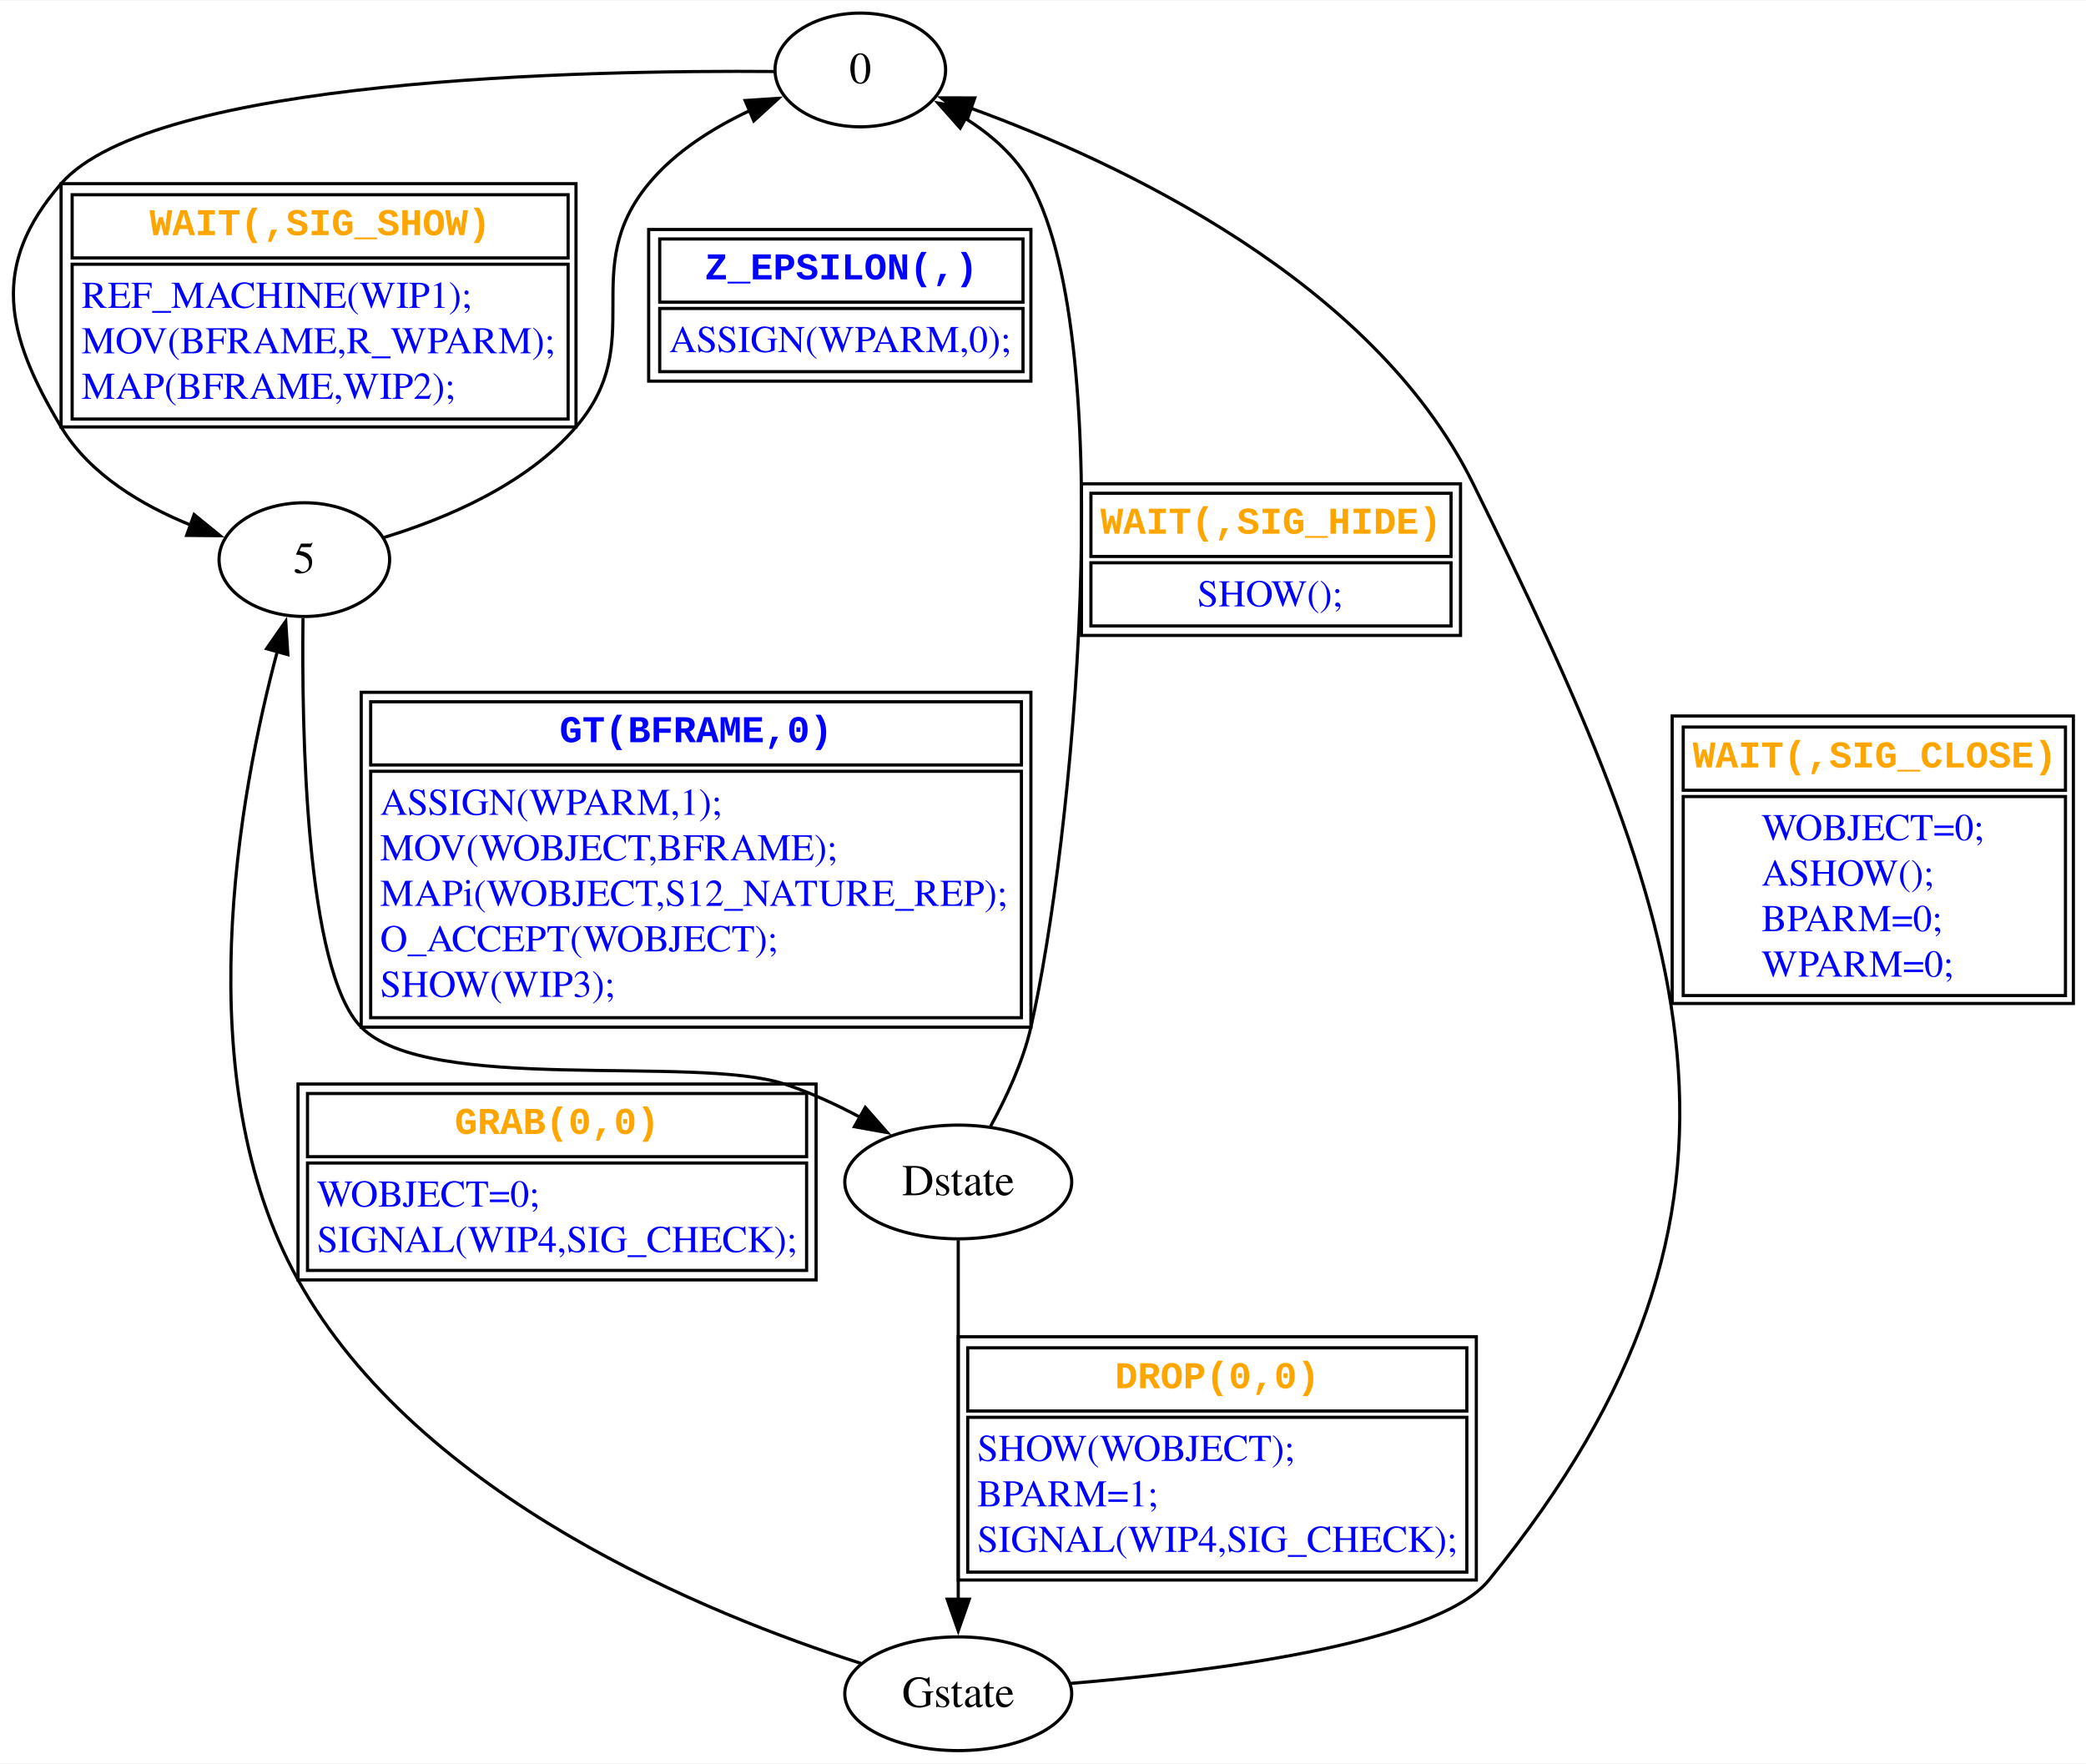
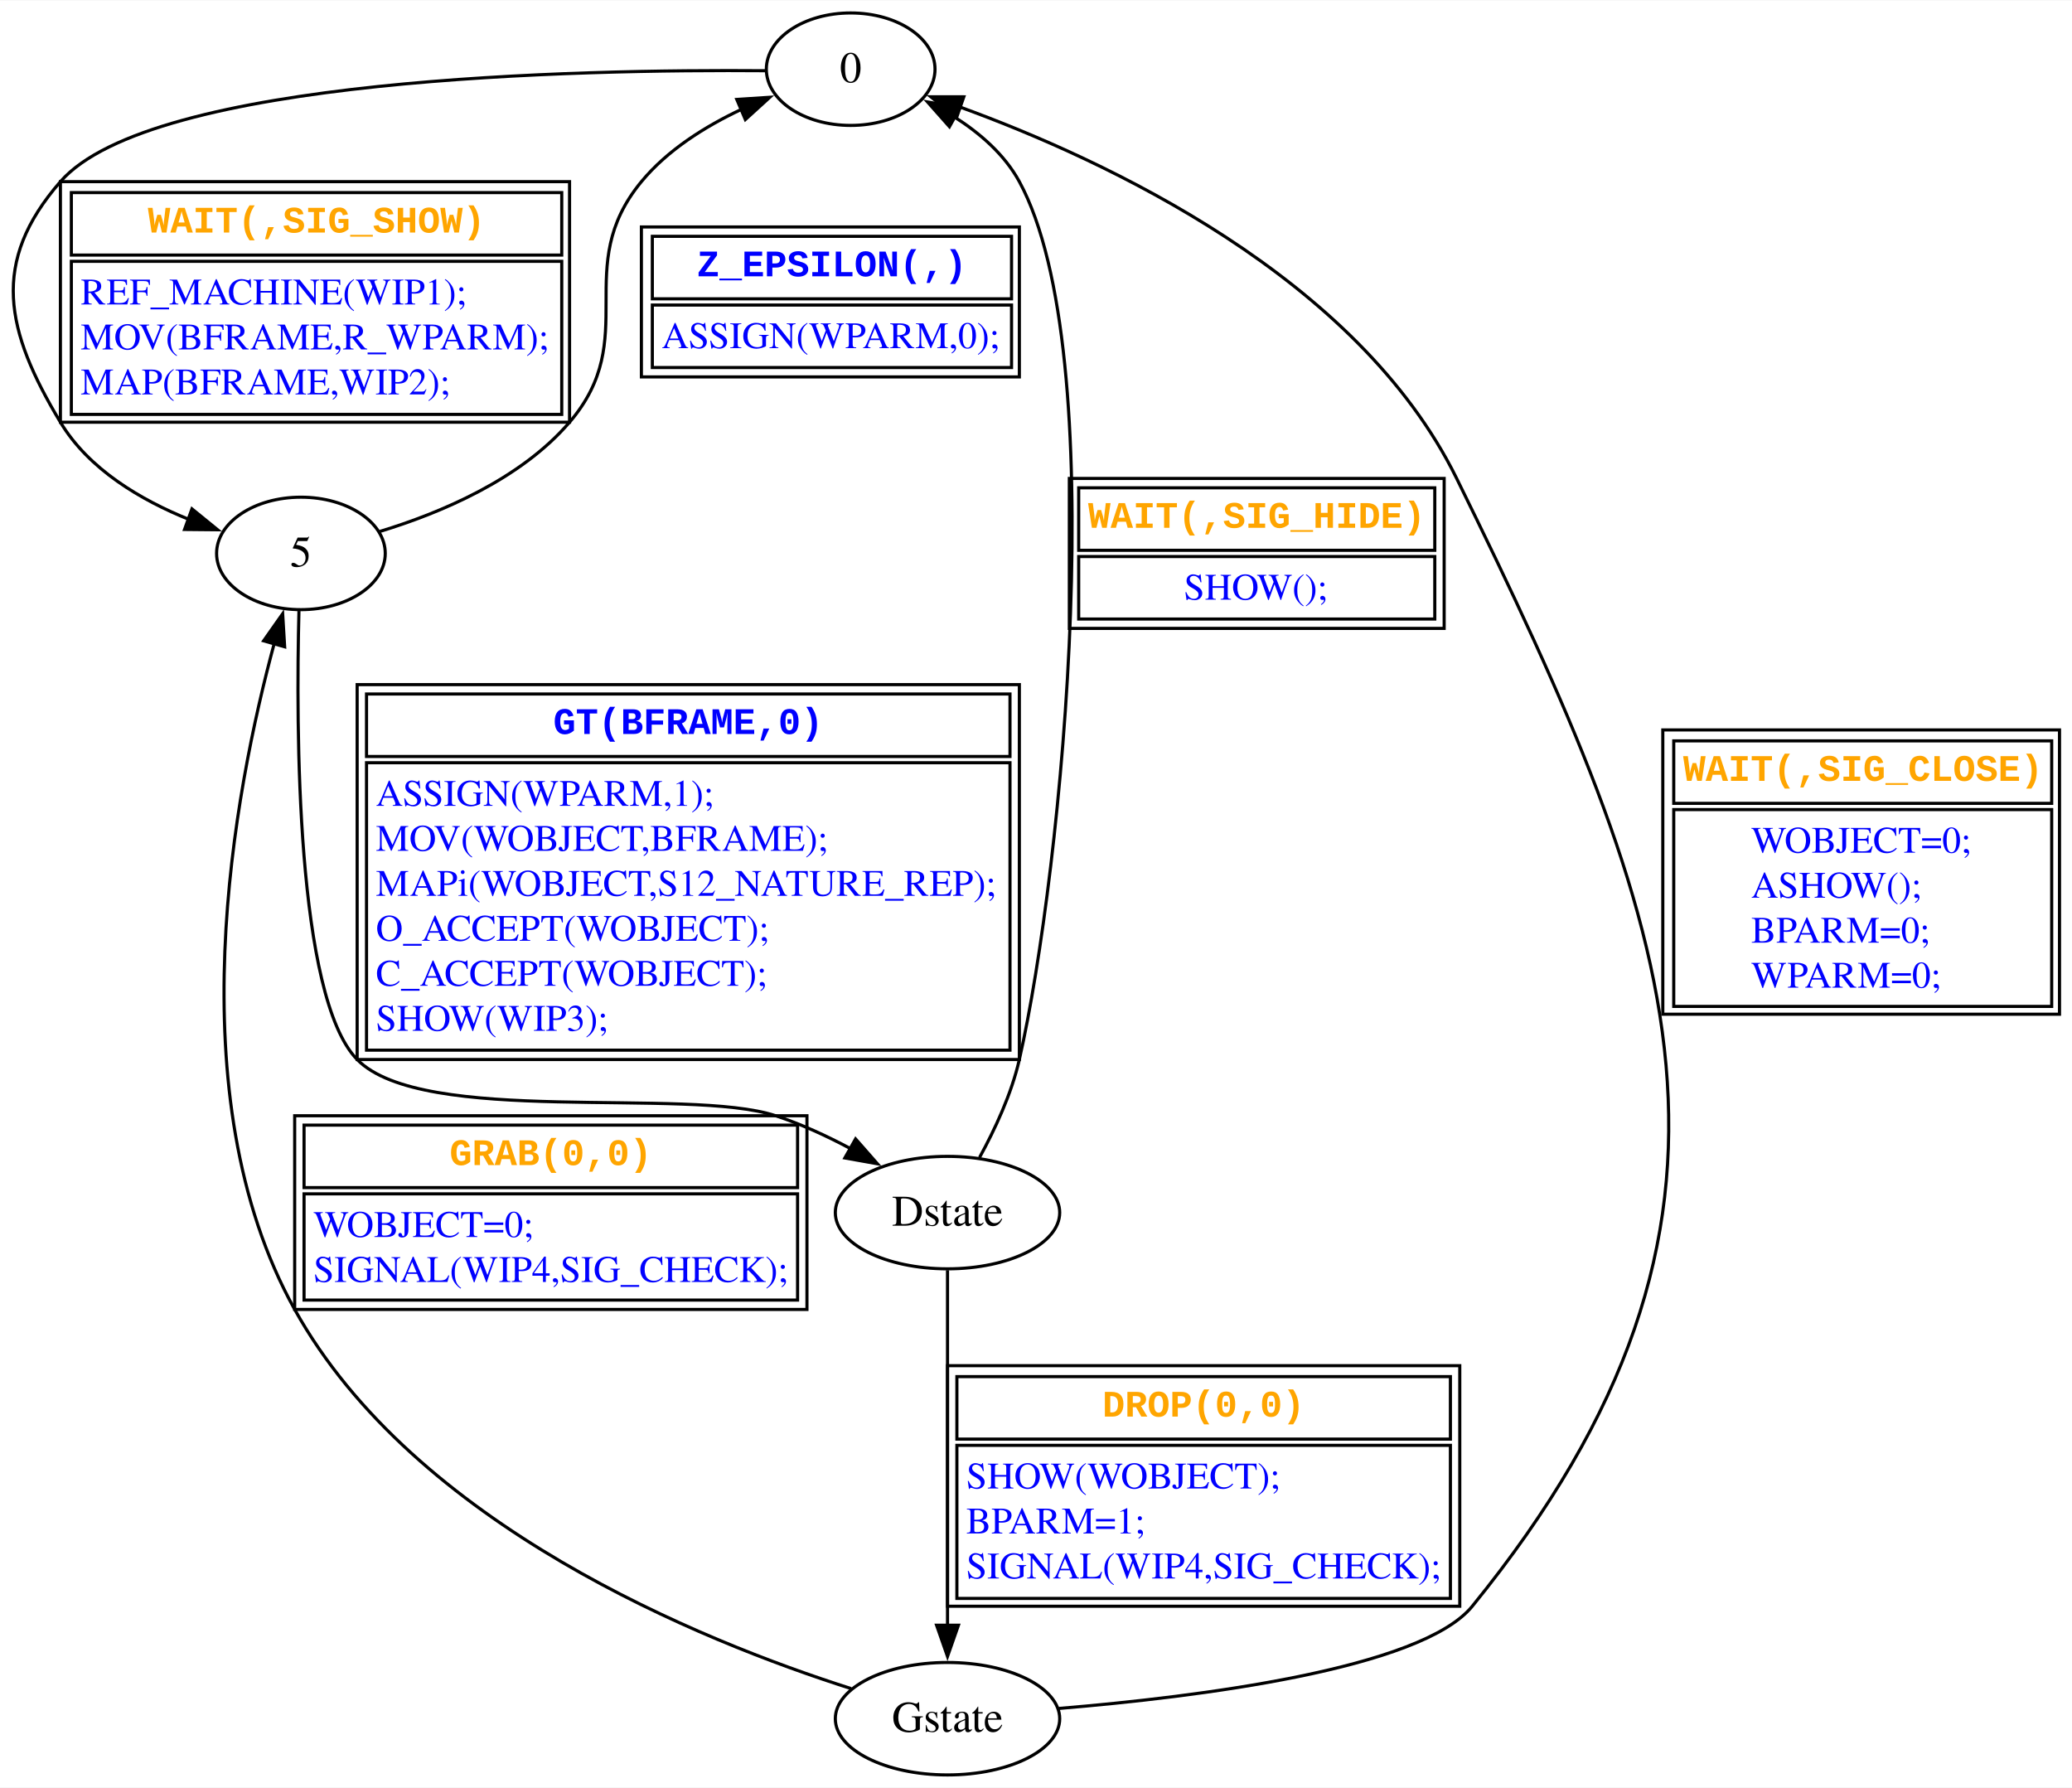
- <svg xmlns="http://www.w3.org/2000/svg" width="660pt" height="558pt" viewBox="0.00 0.00 660.34 558.00">
-   <g id="graph0" class="graph" transform="scale(1 1) rotate(0) translate(4 554)">
-     <polygon fill="white" stroke="none" points="-4,4 -4,-554 656.34,-554 656.34,4 -4,4" />
+ <svg xmlns="http://www.w3.org/2000/svg" width="663pt" height="572pt" viewBox="0.00 0.00 663.34 572.00">
+   <g id="graph0" class="graph" transform="scale(1 1) rotate(0) translate(4 568)">
+     <polygon fill="white" stroke="none" points="-4,4 -4,-568 659.34,-568 659.34,4 -4,4" />
    <g id="node1" class="node">
-       <ellipse fill="none" stroke="black" cx="268.34" cy="-532" rx="27" ry="18" />
-       <text text-anchor="middle" x="268.34" y="-527.8" font-family="Times,serif" font-size="14.00">0</text>
+       <ellipse fill="none" stroke="black" cx="268.34" cy="-546" rx="27" ry="18" />
+       <text text-anchor="middle" x="268.34" y="-541.8" font-family="Times,serif" font-size="14.00">0</text>
    </g>
    <g id="node2" class="node">
-       <ellipse fill="none" stroke="black" cx="92.34" cy="-377" rx="27" ry="18" />
-       <text text-anchor="middle" x="92.34" y="-372.8" font-family="Times,serif" font-size="14.00">5</text>
+       <ellipse fill="none" stroke="black" cx="92.34" cy="-391" rx="27" ry="18" />
+       <text text-anchor="middle" x="92.34" y="-386.8" font-family="Times,serif" font-size="14.00">5</text>
    </g>
    <g id="edge1" class="edge">
-       <path fill="none" stroke="black" d="M241.05,-531.51C181.81,-531.98 44.39,-529.35 15.34,-496 -7.14,-470.2 -2.28,-448.34 15.34,-419 24.4,-403.91 41.1,-394.08 56.63,-387.83" />
-       <polygon fill="black" stroke="black" points="57.45,-391.26 65.67,-384.57 55.08,-384.67 57.45,-391.26" />
-       <polygon fill="none" stroke="black" points="18.84,-472.5 18.84,-492.5 175.84,-492.5 175.84,-472.5 18.84,-472.5" />
-       <text text-anchor="start" x="43.33" y="-479.7" font-family="Courier New" font-weight="bold" font-size="12.00" fill="orange">WAIT(,SIG_SHOW)</text>
-       <polygon fill="none" stroke="black" points="18.84,-421.5 18.84,-470.5 175.84,-470.5 175.84,-421.5 18.84,-421.5" />
-       <text text-anchor="start" x="21.84" y="-456.7" font-family="Times,serif" font-size="12.00" fill="blue">REF_MACHINE(WIP1);</text>
-       <text text-anchor="start" x="21.84" y="-442.3" font-family="Times,serif" font-size="12.00" fill="blue">MOV(BFRAME,R_WPARM);</text>
-       <text text-anchor="start" x="21.84" y="-427.9" font-family="Times,serif" font-size="12.00" fill="blue">MAP(BFRAME,WIP2);</text>
-       <polygon fill="none" stroke="black" points="15.34,-419 15.34,-496 178.34,-496 178.34,-419 15.34,-419" />
+       <path fill="none" stroke="black" d="M241.05,-545.51C181.81,-545.98 44.39,-543.35 15.34,-510 -7.14,-484.2 -2.28,-462.34 15.34,-433 24.4,-417.91 41.1,-408.08 56.63,-401.83" />
+       <polygon fill="black" stroke="black" points="57.45,-405.26 65.67,-398.57 55.08,-398.67 57.45,-405.26" />
+       <polygon fill="none" stroke="black" points="18.84,-486.5 18.84,-506.5 175.84,-506.5 175.84,-486.5 18.84,-486.5" />
+       <text text-anchor="start" x="43.33" y="-493.7" font-family="Courier New" font-weight="bold" font-size="12.00" fill="orange">WAIT(,SIG_SHOW)</text>
+       <polygon fill="none" stroke="black" points="18.84,-435.5 18.84,-484.5 175.84,-484.5 175.84,-435.5 18.84,-435.5" />
+       <text text-anchor="start" x="21.84" y="-470.7" font-family="Times,serif" font-size="12.00" fill="blue">REF_MACHINE(WIP1);</text>
+       <text text-anchor="start" x="21.84" y="-456.3" font-family="Times,serif" font-size="12.00" fill="blue">MOV(BFRAME,R_WPARM);</text>
+       <text text-anchor="start" x="21.84" y="-441.9" font-family="Times,serif" font-size="12.00" fill="blue">MAP(BFRAME,WIP2);</text>
+       <polygon fill="none" stroke="black" points="15.34,-433 15.34,-510 178.34,-510 178.34,-433 15.34,-433" />
    </g>
    <g id="edge3" class="edge">
-       <path fill="none" stroke="black" d="M117.63,-384.04C136.87,-389.9 162.63,-400.66 178.34,-419 201.57,-446.13 178.61,-468.45 201.34,-496 209.72,-506.15 221.81,-513.72 233.43,-519.17" />
-       <polygon fill="black" stroke="black" points="231.88,-522.32 242.45,-523.01 234.62,-515.88 231.88,-522.32" />
-       <polygon fill="none" stroke="black" points="204.84,-458.5 204.84,-478.5 319.84,-478.5 319.84,-458.5 204.84,-458.5" />
-       <text text-anchor="start" x="219.13" y="-465.7" font-family="Courier New" font-weight="bold" font-size="12.00" fill="blue">Z_EPSILON(,)</text>
-       <polygon fill="none" stroke="black" points="204.84,-436.5 204.84,-456.5 319.84,-456.5 319.84,-436.5 204.84,-436.5" />
-       <text text-anchor="start" x="207.84" y="-442.7" font-family="Times,serif" font-size="12.00" fill="blue">ASSIGN(WPARM,0);</text>
-       <polygon fill="none" stroke="black" points="201.34,-433.5 201.34,-481.5 322.34,-481.5 322.34,-433.5 201.34,-433.5" />
+       <path fill="none" stroke="black" d="M117.63,-398.04C136.87,-403.9 162.63,-414.66 178.34,-433 201.57,-460.13 178.61,-482.45 201.34,-510 209.72,-520.15 221.81,-527.72 233.43,-533.17" />
+       <polygon fill="black" stroke="black" points="231.88,-536.32 242.45,-537.01 234.62,-529.88 231.88,-536.32" />
+       <polygon fill="none" stroke="black" points="204.84,-472.5 204.84,-492.5 319.84,-492.5 319.84,-472.5 204.84,-472.5" />
+       <text text-anchor="start" x="219.13" y="-479.7" font-family="Courier New" font-weight="bold" font-size="12.00" fill="blue">Z_EPSILON(,)</text>
+       <polygon fill="none" stroke="black" points="204.84,-450.5 204.84,-470.5 319.84,-470.5 319.84,-450.5 204.84,-450.5" />
+       <text text-anchor="start" x="207.84" y="-456.7" font-family="Times,serif" font-size="12.00" fill="blue">ASSIGN(WPARM,0);</text>
+       <polygon fill="none" stroke="black" points="201.34,-447.5 201.34,-495.5 322.34,-495.5 322.34,-447.5 201.34,-447.5" />
    </g>
    <g id="node3" class="node">
      <ellipse fill="none" stroke="black" cx="299.34" cy="-180" rx="35.92" ry="18" />
      <text text-anchor="middle" x="299.34" y="-175.8" font-family="Times,serif" font-size="14.00">Dstate</text>
    </g>
    <g id="edge2" class="edge">
-       <path fill="none" stroke="black" d="M91.92,-358.51C91.49,-323.57 92.63,-246.92 110.34,-229 131.46,-207.63 215.79,-220.35 244.34,-211 252.44,-208.35 260.74,-204.51 268.35,-200.45" />
+       <path fill="none" stroke="black" d="M91.71,-372.58C90.75,-335.2 90.77,-249.01 110.34,-229 131.35,-207.52 215.79,-220.35 244.34,-211 252.44,-208.35 260.74,-204.51 268.35,-200.45" />
      <polygon fill="black" stroke="black" points="269.91,-203.59 276.9,-195.63 266.47,-197.49 269.91,-203.59" />
-       <polygon fill="none" stroke="black" points="113.34,-312 113.34,-332 319.34,-332 319.34,-312 113.34,-312" />
-       <text text-anchor="start" x="173.13" y="-319.2" font-family="Courier New" font-weight="bold" font-size="12.00" fill="blue">GT(BFRAME,0)</text>
-       <polygon fill="none" stroke="black" points="113.34,-232 113.34,-310 319.34,-310 319.34,-232 113.34,-232" />
-       <text text-anchor="start" x="116.34" y="-296.2" font-family="Times,serif" font-size="12.00" fill="blue">ASSIGN(WPARM,1);</text>
-       <text text-anchor="start" x="116.34" y="-281.8" font-family="Times,serif" font-size="12.00" fill="blue">MOV(WOBJECT,BFRAME);</text>
-       <text text-anchor="start" x="116.34" y="-267.4" font-family="Times,serif" font-size="12.00" fill="blue">MAPi(WOBJECT,S12_NATURE_REP);</text>
-       <text text-anchor="start" x="116.34" y="-253" font-family="Times,serif" font-size="12.00" fill="blue">O_ACCEPT(WOBJECT);</text>
-       <text text-anchor="start" x="116.34" y="-238.6" font-family="Times,serif" font-size="12.00" fill="blue">SHOW(WIP3);</text>
-       <polygon fill="none" stroke="black" points="110.34,-229 110.34,-335 322.34,-335 322.34,-229 110.34,-229" />
+       <polygon fill="none" stroke="black" points="113.34,-326 113.34,-346 319.34,-346 319.34,-326 113.34,-326" />
+       <text text-anchor="start" x="173.13" y="-333.2" font-family="Courier New" font-weight="bold" font-size="12.00" fill="blue">GT(BFRAME,0)</text>
+       <polygon fill="none" stroke="black" points="113.34,-232 113.34,-324 319.34,-324 319.34,-232 113.34,-232" />
+       <text text-anchor="start" x="116.34" y="-310.2" font-family="Times,serif" font-size="12.00" fill="blue">ASSIGN(WPARM,1);</text>
+       <text text-anchor="start" x="116.34" y="-295.8" font-family="Times,serif" font-size="12.00" fill="blue">MOV(WOBJECT,BFRAME);</text>
+       <text text-anchor="start" x="116.34" y="-281.4" font-family="Times,serif" font-size="12.00" fill="blue">MAPi(WOBJECT,S12_NATURE_REP);</text>
+       <text text-anchor="start" x="116.34" y="-267" font-family="Times,serif" font-size="12.00" fill="blue">O_ACCEPT(WOBJECT);</text>
+       <text text-anchor="start" x="116.34" y="-252.6" font-family="Times,serif" font-size="12.00" fill="blue">C_ACCEPT(WOBJECT);</text>
+       <text text-anchor="start" x="116.34" y="-238.2" font-family="Times,serif" font-size="12.00" fill="blue">SHOW(WIP3);</text>
+       <polygon fill="none" stroke="black" points="110.34,-229 110.34,-349 322.34,-349 322.34,-229 110.34,-229" />
    </g>
    <g id="edge5" class="edge">
-       <path fill="none" stroke="black" d="M309.6,-197.65C314.5,-206.59 319.84,-218.01 322.34,-229 335.49,-286.86 350.67,-443.87 322.34,-496 317.62,-504.68 309.72,-511.54 301.4,-516.8" />
-       <polygon fill="black" stroke="black" points="299.96,-513.59 292.93,-521.52 303.37,-519.71 299.96,-513.59" />
-       <polygon fill="none" stroke="black" points="341.34,-378 341.34,-398 455.34,-398 455.34,-378 341.34,-378" />
-       <text text-anchor="start" x="344.34" y="-385.2" font-family="Courier New" font-weight="bold" font-size="12.00" fill="orange">WAIT(,SIG_HIDE)</text>
-       <polygon fill="none" stroke="black" points="341.34,-356 341.34,-376 455.34,-376 455.34,-356 341.34,-356" />
-       <text text-anchor="start" x="375.01" y="-362.2" font-family="Times,serif" font-size="12.00" fill="blue">SHOW();</text>
-       <polygon fill="none" stroke="black" points="338.34,-353 338.34,-401 458.34,-401 458.34,-353 338.34,-353" />
+       <path fill="none" stroke="black" d="M309.6,-197.65C314.5,-206.59 319.84,-218.01 322.34,-229 336.18,-289.89 352.16,-455.14 322.34,-510 317.62,-518.68 309.72,-525.54 301.4,-530.8" />
+       <polygon fill="black" stroke="black" points="299.96,-527.59 292.93,-535.52 303.37,-533.71 299.96,-527.59" />
+       <polygon fill="none" stroke="black" points="341.34,-392 341.34,-412 455.34,-412 455.34,-392 341.34,-392" />
+       <text text-anchor="start" x="344.34" y="-399.2" font-family="Courier New" font-weight="bold" font-size="12.00" fill="orange">WAIT(,SIG_HIDE)</text>
+       <polygon fill="none" stroke="black" points="341.34,-370 341.34,-390 455.34,-390 455.34,-370 341.34,-370" />
+       <text text-anchor="start" x="375.01" y="-376.2" font-family="Times,serif" font-size="12.00" fill="blue">SHOW();</text>
+       <polygon fill="none" stroke="black" points="338.34,-367 338.34,-415 458.34,-415 458.34,-367 338.34,-367" />
    </g>
    <g id="node4" class="node">
      <ellipse fill="none" stroke="black" cx="299.34" cy="-18" rx="35.92" ry="18" />
      <text text-anchor="middle" x="299.34" y="-13.8" font-family="Times,serif" font-size="14.00">Gstate</text>
    </g>
    <g id="edge4" class="edge">
      <path fill="none" stroke="black" d="M299.34,-161.57C299.34,-134.16 299.34,-80.69 299.34,-47.59" />
      <polygon fill="black" stroke="black" points="302.84,-47.92 299.34,-37.92 295.84,-47.92 302.84,-47.92" />
      <polygon fill="none" stroke="black" points="302.34,-107.5 302.34,-127.5 460.34,-127.5 460.34,-107.5 302.34,-107.5" />
      <text text-anchor="start" x="348.93" y="-114.7" font-family="Courier New" font-weight="bold" font-size="12.00" fill="orange">DROP(0,0)</text>
      <polygon fill="none" stroke="black" points="302.34,-56.5 302.34,-105.5 460.34,-105.5 460.34,-56.5 302.34,-56.5" />
      <text text-anchor="start" x="305.34" y="-91.7" font-family="Times,serif" font-size="12.00" fill="blue">SHOW(WOBJECT);</text>
      <text text-anchor="start" x="305.34" y="-77.3" font-family="Times,serif" font-size="12.00" fill="blue">BPARM=1;</text>
      <text text-anchor="start" x="305.34" y="-62.9" font-family="Times,serif" font-size="12.00" fill="blue">SIGNAL(WIP4,SIG_CHECK);</text>
      <polygon fill="none" stroke="black" points="299.34,-54 299.34,-131 463.34,-131 463.34,-54 299.34,-54" />
    </g>
    <g id="edge7" class="edge">
-       <path fill="none" stroke="black" d="M334.97,-21.28C379.25,-24.95 450.99,-33.89 467.34,-54 564.65,-173.67 530.51,-262.64 462.34,-401 430.64,-465.34 350.1,-502.84 303.37,-519.87" />
-       <polygon fill="black" stroke="black" points="302.25,-516.55 293.97,-523.16 304.57,-523.15 302.25,-516.55" />
-       <polygon fill="none" stroke="black" points="528.84,-304 528.84,-324 649.84,-324 649.84,-304 528.84,-304" />
-       <text text-anchor="start" x="531.84" y="-311.2" font-family="Courier New" font-weight="bold" font-size="12.00" fill="orange">WAIT(,SIG_CLOSE)</text>
-       <polygon fill="none" stroke="black" points="528.84,-239 528.84,-302 649.84,-302 649.84,-239 528.84,-239" />
-       <text text-anchor="start" x="553.62" y="-288.2" font-family="Times,serif" font-size="12.00" fill="blue">WOBJECT=0;</text>
-       <text text-anchor="start" x="553.62" y="-273.8" font-family="Times,serif" font-size="12.00" fill="blue">ASHOW();</text>
-       <text text-anchor="start" x="553.62" y="-259.4" font-family="Times,serif" font-size="12.00" fill="blue">BPARM=0;</text>
-       <text text-anchor="start" x="553.62" y="-245" font-family="Times,serif" font-size="12.00" fill="blue">WPARM=0;</text>
-       <polygon fill="none" stroke="black" points="525.34,-236.5 525.34,-327.5 652.34,-327.5 652.34,-236.5 525.34,-236.5" />
+       <path fill="none" stroke="black" d="M334.97,-21.28C379.25,-24.95 450.99,-33.89 467.34,-54 568.57,-178.5 533.19,-271.03 462.34,-415 430.67,-479.36 350.12,-516.85 303.38,-533.87" />
+       <polygon fill="black" stroke="black" points="302.26,-530.55 293.98,-537.17 304.57,-537.16 302.26,-530.55" />
+       <polygon fill="none" stroke="black" points="531.84,-311 531.84,-331 652.84,-331 652.84,-311 531.84,-311" />
+       <text text-anchor="start" x="534.84" y="-318.2" font-family="Courier New" font-weight="bold" font-size="12.00" fill="orange">WAIT(,SIG_CLOSE)</text>
+       <polygon fill="none" stroke="black" points="531.84,-246 531.84,-309 652.84,-309 652.84,-246 531.84,-246" />
+       <text text-anchor="start" x="556.62" y="-295.2" font-family="Times,serif" font-size="12.00" fill="blue">WOBJECT=0;</text>
+       <text text-anchor="start" x="556.62" y="-280.8" font-family="Times,serif" font-size="12.00" fill="blue">ASHOW();</text>
+       <text text-anchor="start" x="556.62" y="-266.4" font-family="Times,serif" font-size="12.00" fill="blue">BPARM=0;</text>
+       <text text-anchor="start" x="556.62" y="-252" font-family="Times,serif" font-size="12.00" fill="blue">WPARM=0;</text>
+       <polygon fill="none" stroke="black" points="528.34,-243.5 528.34,-334.5 655.34,-334.5 655.34,-243.5 528.34,-243.5" />
    </g>
    <g id="edge6" class="edge">
-       <path fill="none" stroke="black" d="M268.5,-27.63C220.29,-42.98 128.63,-80.09 90.34,-149 54.93,-212.72 71.74,-302.87 83.79,-347.99" />
-       <polygon fill="black" stroke="black" points="80.38,-348.81 86.45,-357.5 87.12,-346.92 80.38,-348.81" />
+       <path fill="none" stroke="black" d="M268.5,-27.63C220.29,-42.98 128.63,-80.09 90.34,-149 52.21,-217.61 71.04,-315.09 83.82,-362.28" />
+       <polygon fill="black" stroke="black" points="80.4,-363.02 86.49,-371.68 87.13,-361.11 80.4,-363.02" />
      <polygon fill="none" stroke="black" points="93.34,-188 93.34,-208 251.34,-208 251.34,-188 93.34,-188" />
      <text text-anchor="start" x="139.93" y="-195.2" font-family="Courier New" font-weight="bold" font-size="12.00" fill="orange">GRAB(0,0)</text>
      <polygon fill="none" stroke="black" points="93.34,-152 93.34,-186 251.34,-186 251.34,-152 93.34,-152" />
      <text text-anchor="start" x="96.34" y="-172.2" font-family="Times,serif" font-size="12.00" fill="blue">WOBJECT=0;</text>
      <text text-anchor="start" x="96.34" y="-157.8" font-family="Times,serif" font-size="12.00" fill="blue">SIGNAL(WIP4,SIG_CHECK);</text>
      <polygon fill="none" stroke="black" points="90.34,-149 90.34,-211 254.34,-211 254.34,-149 90.34,-149" />
    </g>
  </g>
</svg>
